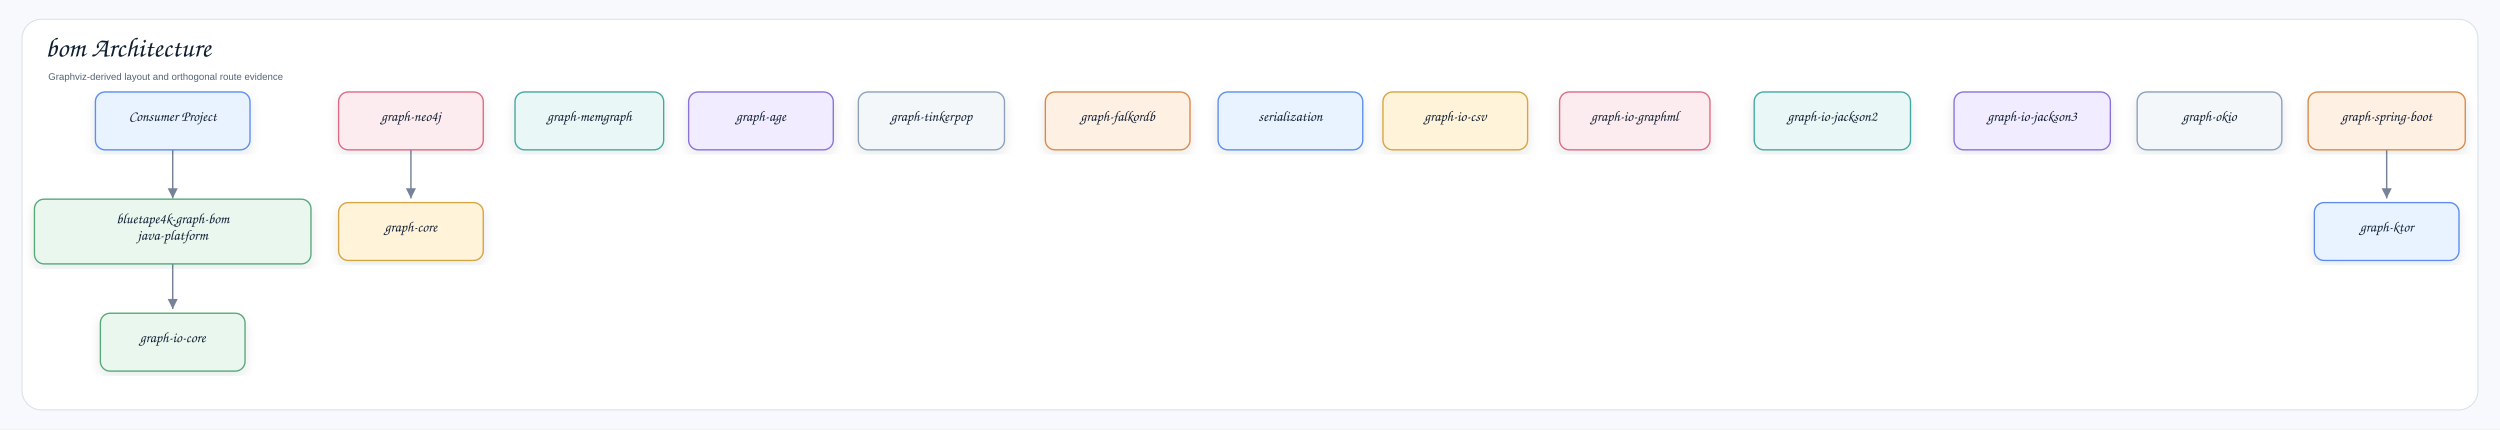
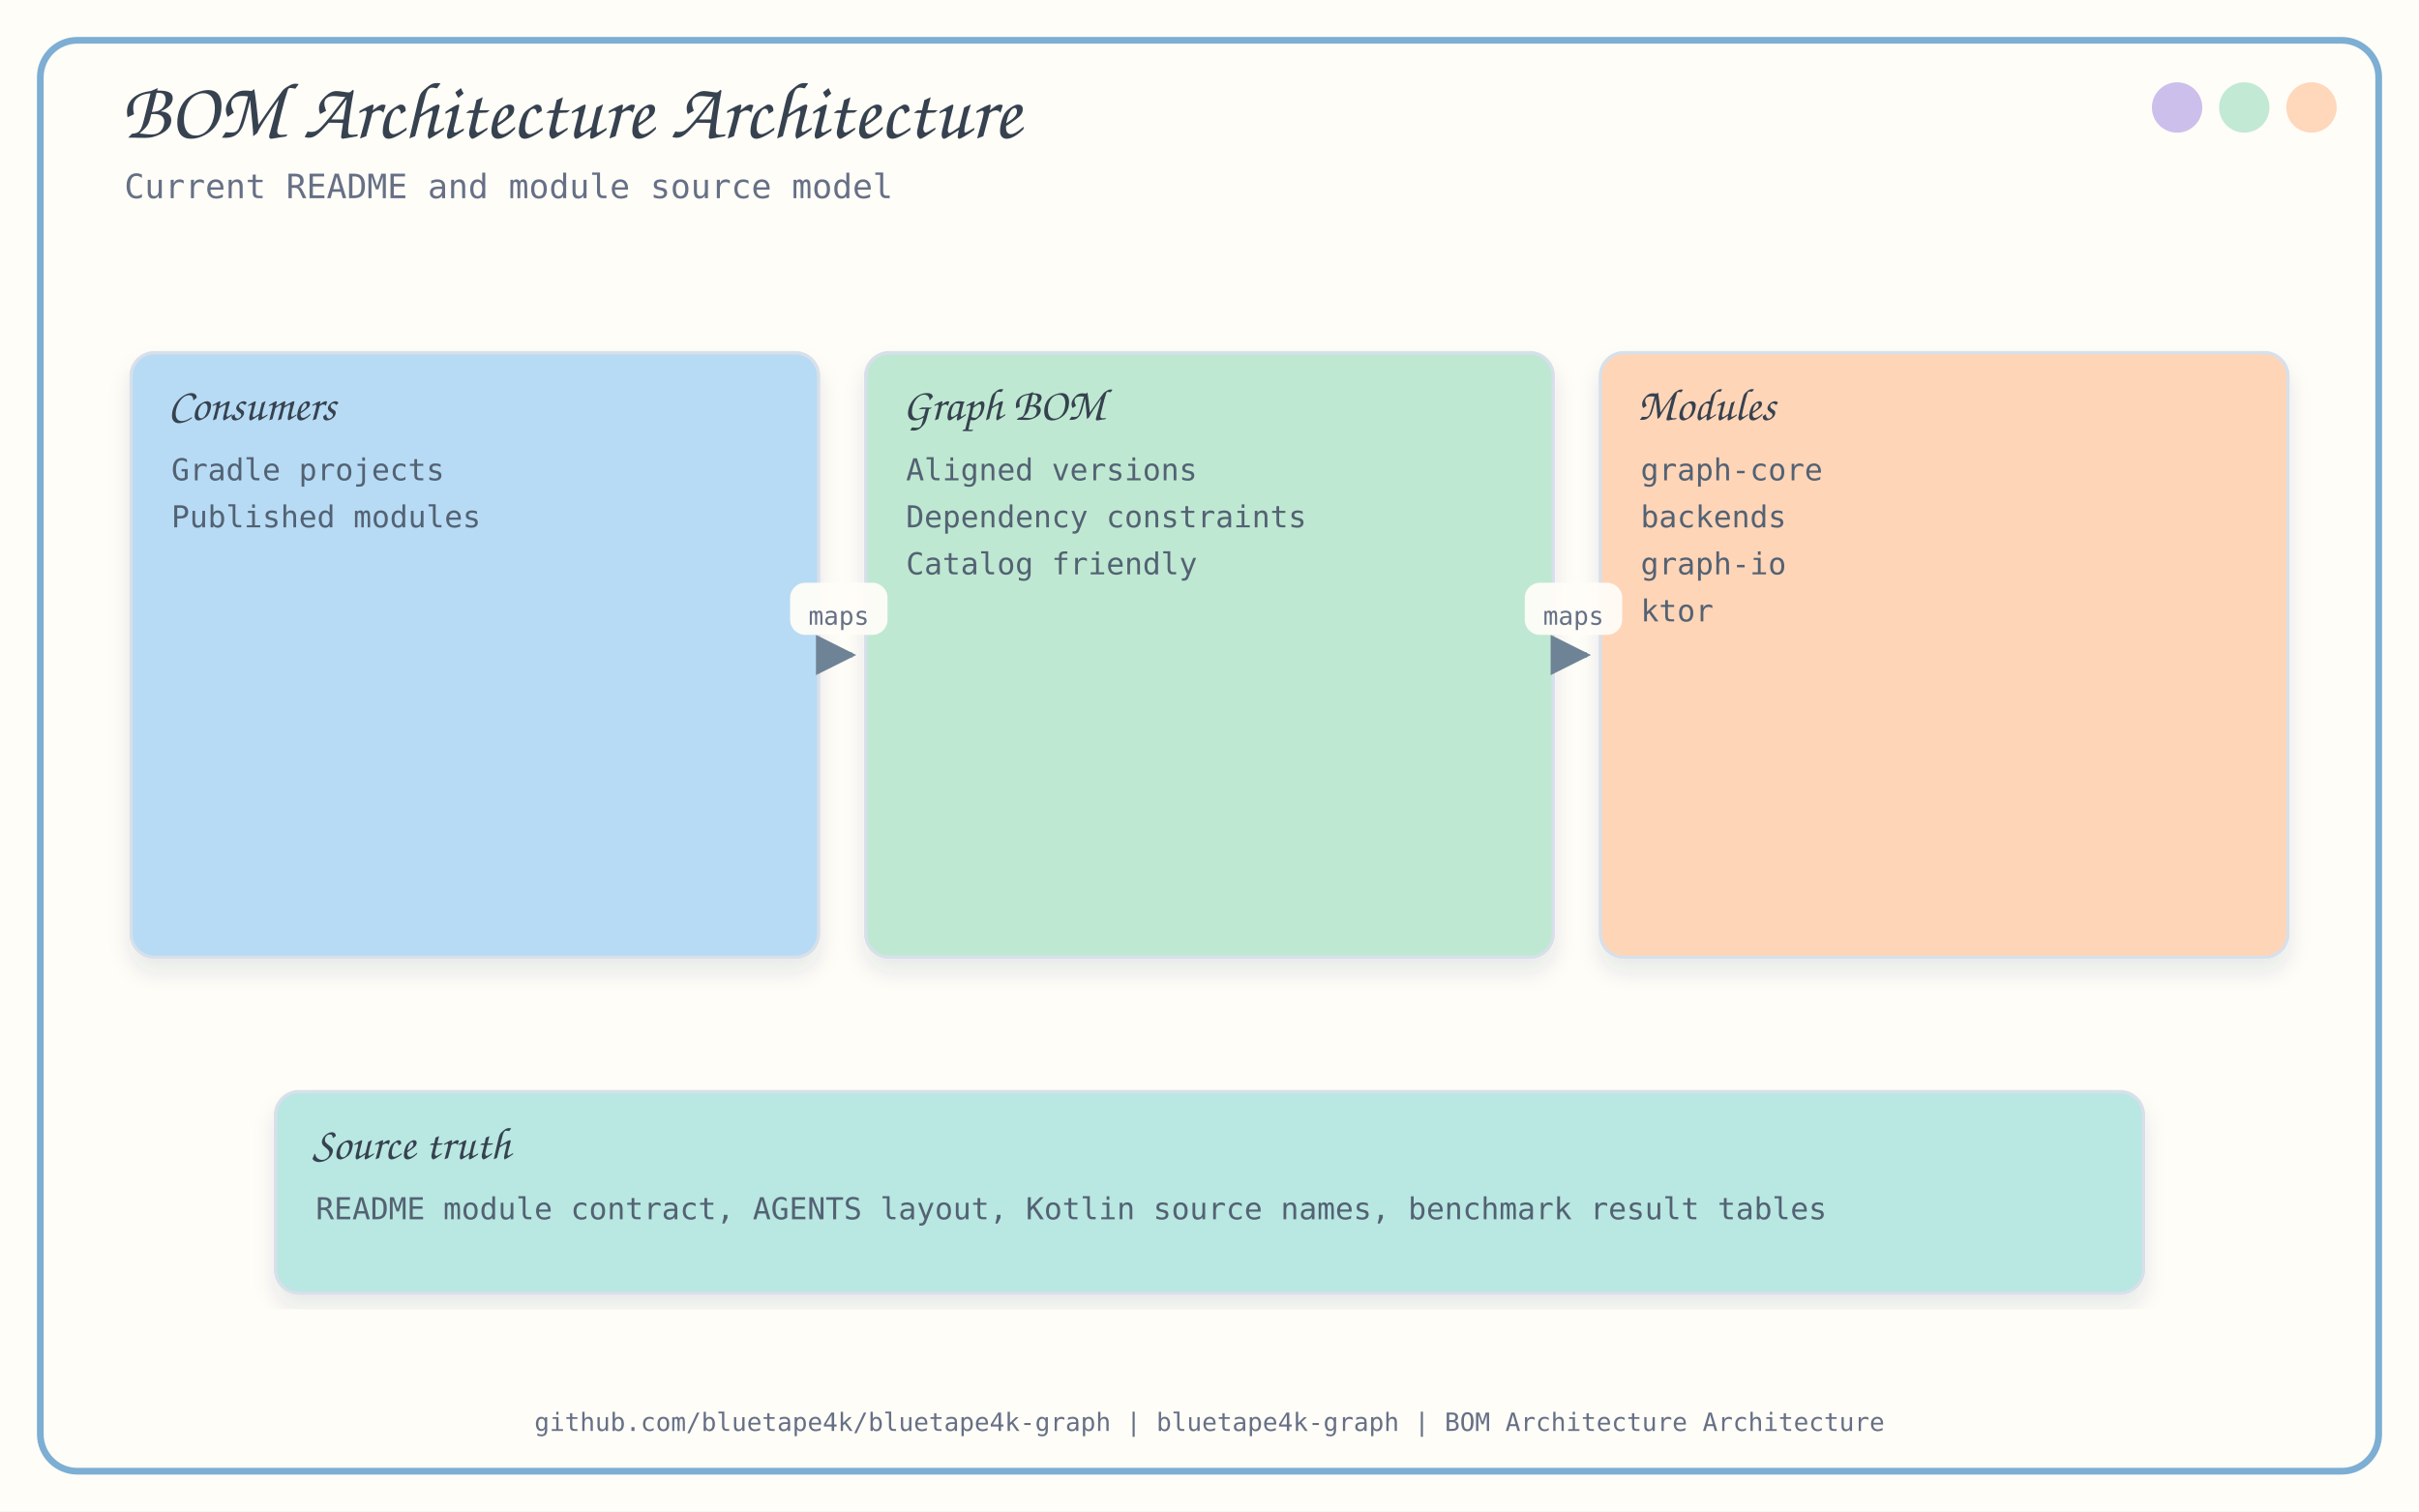
- <svg xmlns="http://www.w3.org/2000/svg" width="3629" height="623" viewBox="0 0 3629 623" role="img" aria-label="bom Architecture">
+ <svg xmlns="http://www.w3.org/2000/svg" width="1440" height="900" viewBox="0 0 1440 900">
  <defs>
-     <filter id="shadow" x="-8%" y="-8%" width="116%" height="116%">
-       <feDropShadow dx="0" dy="7" stdDeviation="8" flood-color="#1f2937" flood-opacity="0.10" />
+     <filter id="softShadow" x="-8%" y="-8%" width="116%" height="116%">
+       <feDropShadow dx="0" dy="8" stdDeviation="6" flood-color="#26384A" flood-opacity="0.10" />
    </filter>
-     <marker id="arrow" markerWidth="9" markerHeight="9" refX="8" refY="4.5" orient="auto" markerUnits="strokeWidth">
-       <path d="M1,1 L8,4.5 L1,8 Z" fill="#758297" />
+     <marker id="arrow" viewBox="0 0 10 10" refX="9" refY="5" markerWidth="8" markerHeight="8" orient="auto-start-reverse">
+       <path d="M 0 0 L 10 5 L 0 10 z" fill="#6F8396" />
    </marker>
-     <style>
-     .canvas{fill:#f7f9fc}.frame{fill:#fff;stroke:#d8e0ea;stroke-width:1.5}
-     .title{font-family:"Architects Daughter","Comic Sans MS","Comic Sans",cursive;font-size:40px;font-weight:400;fill:#102033}
-     .subtitle{font-family:"Comic Sans MS","Comic Sans","Comic Neue",Arial,sans-serif;font-size:14px;font-weight:400;fill:#536273}
-     .label{font-family:"Architects Daughter","Comic Sans MS","Comic Sans",cursive;font-size:21px;font-weight:400;fill:#102033}
-     .small{font-family:"Comic Sans MS","Comic Sans","Comic Neue",Arial,sans-serif;font-size:12px;font-weight:400;fill:#536273}
-     .strong{font-family:"Comic Sans MS","Comic Sans","Comic Neue",Arial,sans-serif;font-size:13px;font-weight:400;fill:#102033}
-     .card{stroke-width:2.0;filter:url(#shadow)}
-     .line{stroke:#758297;stroke-width:2.1;fill:none;marker-end:url(#arrow)}
-     .dashed{stroke:#758297;stroke-width:2.1;stroke-dasharray:7 6;fill:none;marker-end:url(#arrow)}
-     .lifeline{stroke:#b7c2d1;stroke-width:1.8;stroke-dasharray:9 9}
-   </style>
  </defs>
-   <rect class="canvas" width="3629" height="623" />
-   <rect class="frame" x="32" y="28" width="3565" height="567" rx="28" />
-   <text class="title" x="66" y="82">bom Architecture</text>
-   <text class="subtitle" x="70" y="116">Graphviz-derived layout and orthogonal route evidence</text>
-   <path class="line" d="M250.7 205.7 L250.7 205.7 L250.7 288.0 L250.7 288.0" />
-   <path class="line" d="M250.7 366.3 L250.7 366.3 L250.7 448.6 L250.7 448.6" />
-   <path class="line" d="M596.5 205.7 L596.5 205.7 L596.5 288.0 L596.5 288.0" />
-   <path class="line" d="M3464.5 205.7 L3464.5 205.7 L3464.5 288.0 L3464.5 288.0" />
-   <g transform="translate(138.5,133.5)">
-     <rect class="card" x="0" y="0" width="224.4" height="84.0" rx="14" fill="#E8F3FF" stroke="#5B8DEF" />
-     <text class="label" x="112.2" y="42.0" text-anchor="middle">Consumer Project</text>
-   </g>
-   <g transform="translate(50.0,289.1)">
-     <rect class="card" x="0" y="0" width="401.4" height="94.0" rx="14" fill="#EAF7EF" stroke="#58A978" />
-     <text class="label" x="200.7" y="35.0" text-anchor="middle">bluetape4k-graph-bom</text>
-     <text class="label" x="200.7" y="59.0" text-anchor="middle">java-platform</text>
-   </g>
-   <g transform="translate(491.5,294.1)">
-     <rect class="card" x="0" y="0" width="210.0" height="84.0" rx="14" fill="#FFF3D9" stroke="#D6A441" />
-     <text class="label" x="105.0" y="42.0" text-anchor="middle">graph-core</text>
-   </g>
-   <g transform="translate(491.5,133.5)">
-     <rect class="card" x="0" y="0" width="210.0" height="84.0" rx="14" fill="#FDECEF" stroke="#DC6B82" />
-     <text class="label" x="105.0" y="42.0" text-anchor="middle">graph-neo4j</text>
-   </g>
-   <g transform="translate(747.6,133.5)">
-     <rect class="card" x="0" y="0" width="215.8" height="84.0" rx="14" fill="#E9F7F6" stroke="#45A7A1" />
-     <text class="label" x="107.9" y="42.0" text-anchor="middle">graph-memgraph</text>
-   </g>
-   <g transform="translate(999.6,133.5)">
-     <rect class="card" x="0" y="0" width="210.0" height="84.0" rx="14" fill="#F1ECFF" stroke="#8A72D6" />
-     <text class="label" x="105.0" y="42.0" text-anchor="middle">graph-age</text>
-   </g>
-   <g transform="translate(1246.0,133.5)">
-     <rect class="card" x="0" y="0" width="212.1" height="84.0" rx="14" fill="#F4F7FA" stroke="#8CA0B8" />
-     <text class="label" x="106.1" y="42.0" text-anchor="middle">graph-tinkerpop</text>
-   </g>
-   <g transform="translate(1517.4,133.5)">
-     <rect class="card" x="0" y="0" width="210.0" height="84.0" rx="14" fill="#FFF0E4" stroke="#D98A4A" />
-     <text class="label" x="105.0" y="42.0" text-anchor="middle">graph-falkordb</text>
-   </g>
-   <g transform="translate(1768.2,133.5)">
-     <rect class="card" x="0" y="0" width="210.0" height="84.0" rx="14" fill="#E8F3FF" stroke="#5B8DEF" />
-     <text class="label" x="105.0" y="42.0" text-anchor="middle">serialization</text>
-   </g>
-   <g transform="translate(145.7,454.7)">
-     <rect class="card" x="0" y="0" width="210.0" height="84.0" rx="14" fill="#EAF7EF" stroke="#58A978" />
-     <text class="label" x="105.0" y="42.0" text-anchor="middle">graph-io-core</text>
-   </g>
-   <g transform="translate(2007.5,133.5)">
-     <rect class="card" x="0" y="0" width="210.0" height="84.0" rx="14" fill="#FFF3D9" stroke="#D6A441" />
-     <text class="label" x="105.0" y="42.0" text-anchor="middle">graph-io-csv</text>
-   </g>
-   <g transform="translate(2263.9,133.5)">
-     <rect class="card" x="0" y="0" width="218.3" height="84.0" rx="14" fill="#FDECEF" stroke="#DC6B82" />
-     <text class="label" x="109.1" y="42.0" text-anchor="middle">graph-io-graphml</text>
-   </g>
-   <g transform="translate(2546.4,133.5)">
-     <rect class="card" x="0" y="0" width="226.9" height="84.0" rx="14" fill="#E9F7F6" stroke="#45A7A1" />
-     <text class="label" x="113.4" y="42.0" text-anchor="middle">graph-io-jackson2</text>
-   </g>
-   <g transform="translate(2836.5,133.5)">
-     <rect class="card" x="0" y="0" width="226.9" height="84.0" rx="14" fill="#F1ECFF" stroke="#8A72D6" />
-     <text class="label" x="113.4" y="42.0" text-anchor="middle">graph-io-jackson3</text>
-   </g>
-   <g transform="translate(3102.3,133.5)">
-     <rect class="card" x="0" y="0" width="210.0" height="84.0" rx="14" fill="#F4F7FA" stroke="#8CA0B8" />
-     <text class="label" x="105.0" y="42.0" text-anchor="middle">graph-okio</text>
-   </g>
-   <g transform="translate(3350.5,133.5)">
-     <rect class="card" x="0" y="0" width="228.1" height="84.0" rx="14" fill="#FFF0E4" stroke="#D98A4A" />
-     <text class="label" x="114.1" y="42.0" text-anchor="middle">graph-spring-boot</text>
-   </g>
-   <g transform="translate(3359.5,294.1)">
-     <rect class="card" x="0" y="0" width="210.0" height="84.0" rx="14" fill="#E8F3FF" stroke="#5B8DEF" />
-     <text class="label" x="105.0" y="42.0" text-anchor="middle">graph-ktor</text>
-   </g>
+   <style>
+       .title { font-family: 'Architects Daughter', cursive; font-size: 48px; fill: #36424F; }
+       .subtitle { font-family: 'Comic Mono', monospace; font-size: 20px; fill: #667085; }
+       .label { font-family: 'Architects Daughter', cursive; font-size: 27px; fill: #36424F; }
+       .small { font-family: 'Comic Mono', monospace; font-size: 18px; fill: #536273; }
+       .tiny { font-family: 'Comic Mono', monospace; font-size: 15px; fill: #667085; }
+       .card { stroke: #D7E0EA; stroke-width: 2; filter: url(#softShadow); }
+       .line { stroke: #6F8396; stroke-width: 3; fill: none; marker-end: url(#arrow); }
+       .thin { stroke: #A5B5C4; stroke-width: 2; fill: none; marker-end: url(#arrow); }
+       .dash { stroke: #A5B5C4; stroke-width: 2; stroke-dasharray: 8 8; fill: none; marker-end: url(#arrow); }
+     </style>
+   <rect x="0" y="0" width="1440" height="900" fill="#FFFDF8" />
+   <rect x="24" y="24" width="1392" height="852" rx="22" fill="none" stroke="#7DAED3" stroke-width="4" />
+   <circle cx="1376" cy="64" r="15" fill="#FFD5B8" opacity="0.95" />
+   <circle cx="1336" cy="64" r="15" fill="#BFE8D2" opacity="0.95" />
+   <circle cx="1296" cy="64" r="15" fill="#CBBCEB" opacity="0.95" />
+   <text x="72" y="82" class="title">BOM Architecture Architecture</text>
+   <text x="74" y="118" class="subtitle">Current README and module source model</text>
+   <text x="720.0" y="852" text-anchor="middle" class="tiny">github.com/bluetape4k/bluetape4k-graph | bluetape4k-graph | BOM Architecture Architecture</text>
+   <rect x="78.0" y="210" width="409.333" height="360" rx="14" fill="#B7DBF4" class="card" />
+   <text x="100.0" y="250" class="label">Consumers</text>
+   <text x="102.0" y="286" class="small">Gradle projects</text>
+   <text x="102.0" y="314" class="small">Published modules</text>
+   <rect x="515.333" y="210" width="409.333" height="360" rx="14" fill="#BFE8D2" class="card" />
+   <text x="537.333" y="250" class="label">Graph BOM</text>
+   <text x="539.333" y="286" class="small">Aligned versions</text>
+   <text x="539.333" y="314" class="small">Dependency constraints</text>
+   <text x="539.333" y="342" class="small">Catalog friendly</text>
+   <path d="M 491.333 390 C 499.333 390, 499.333 390, 507.333 390" class="line" />
+   <rect x="470.333" y="347.0" width="58" height="31" rx="9" fill="#FFFDF8" opacity="0.94" />
+   <text x="499.333" y="372.0" text-anchor="middle" class="tiny">maps</text>
+   <rect x="952.667" y="210" width="409.333" height="360" rx="14" fill="#FFD5B8" class="card" />
+   <text x="974.667" y="250" class="label">Modules</text>
+   <text x="976.667" y="286" class="small">graph-core</text>
+   <text x="976.667" y="314" class="small">backends</text>
+   <text x="976.667" y="342" class="small">graph-io</text>
+   <text x="976.667" y="370" class="small">ktor</text>
+   <path d="M 928.667 390 C 936.667 390, 936.667 390, 944.667 390" class="line" />
+   <rect x="907.667" y="347.0" width="58" height="31" rx="9" fill="#FFFDF8" opacity="0.94" />
+   <text x="936.667" y="372.0" text-anchor="middle" class="tiny">maps</text>
+   <rect x="164" y="650" width="1112" height="120" rx="14" fill="#B9E7E2" class="card" />
+   <text x="186" y="690" class="label">Source truth</text>
+   <text x="188" y="726" class="small">README module contract, AGENTS layout, Kotlin source names, benchmark result tables</text>
</svg>
